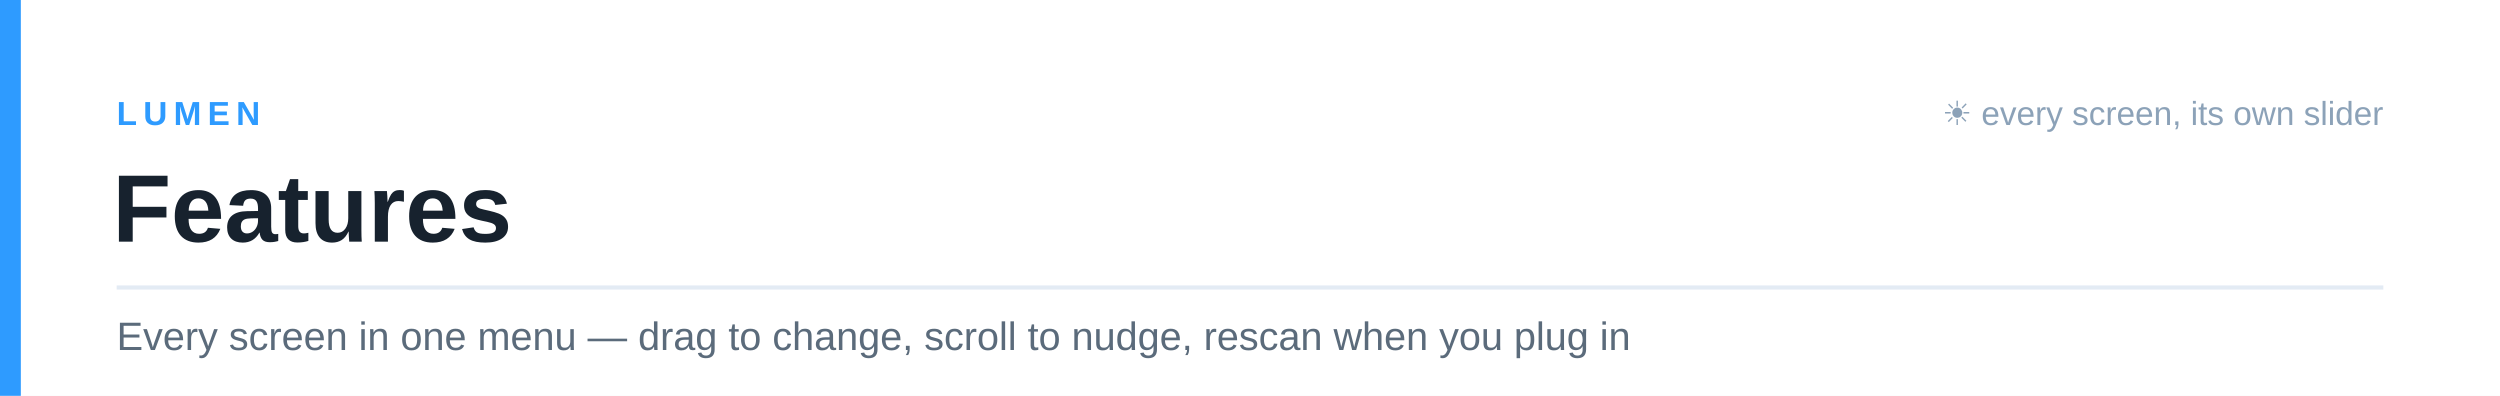
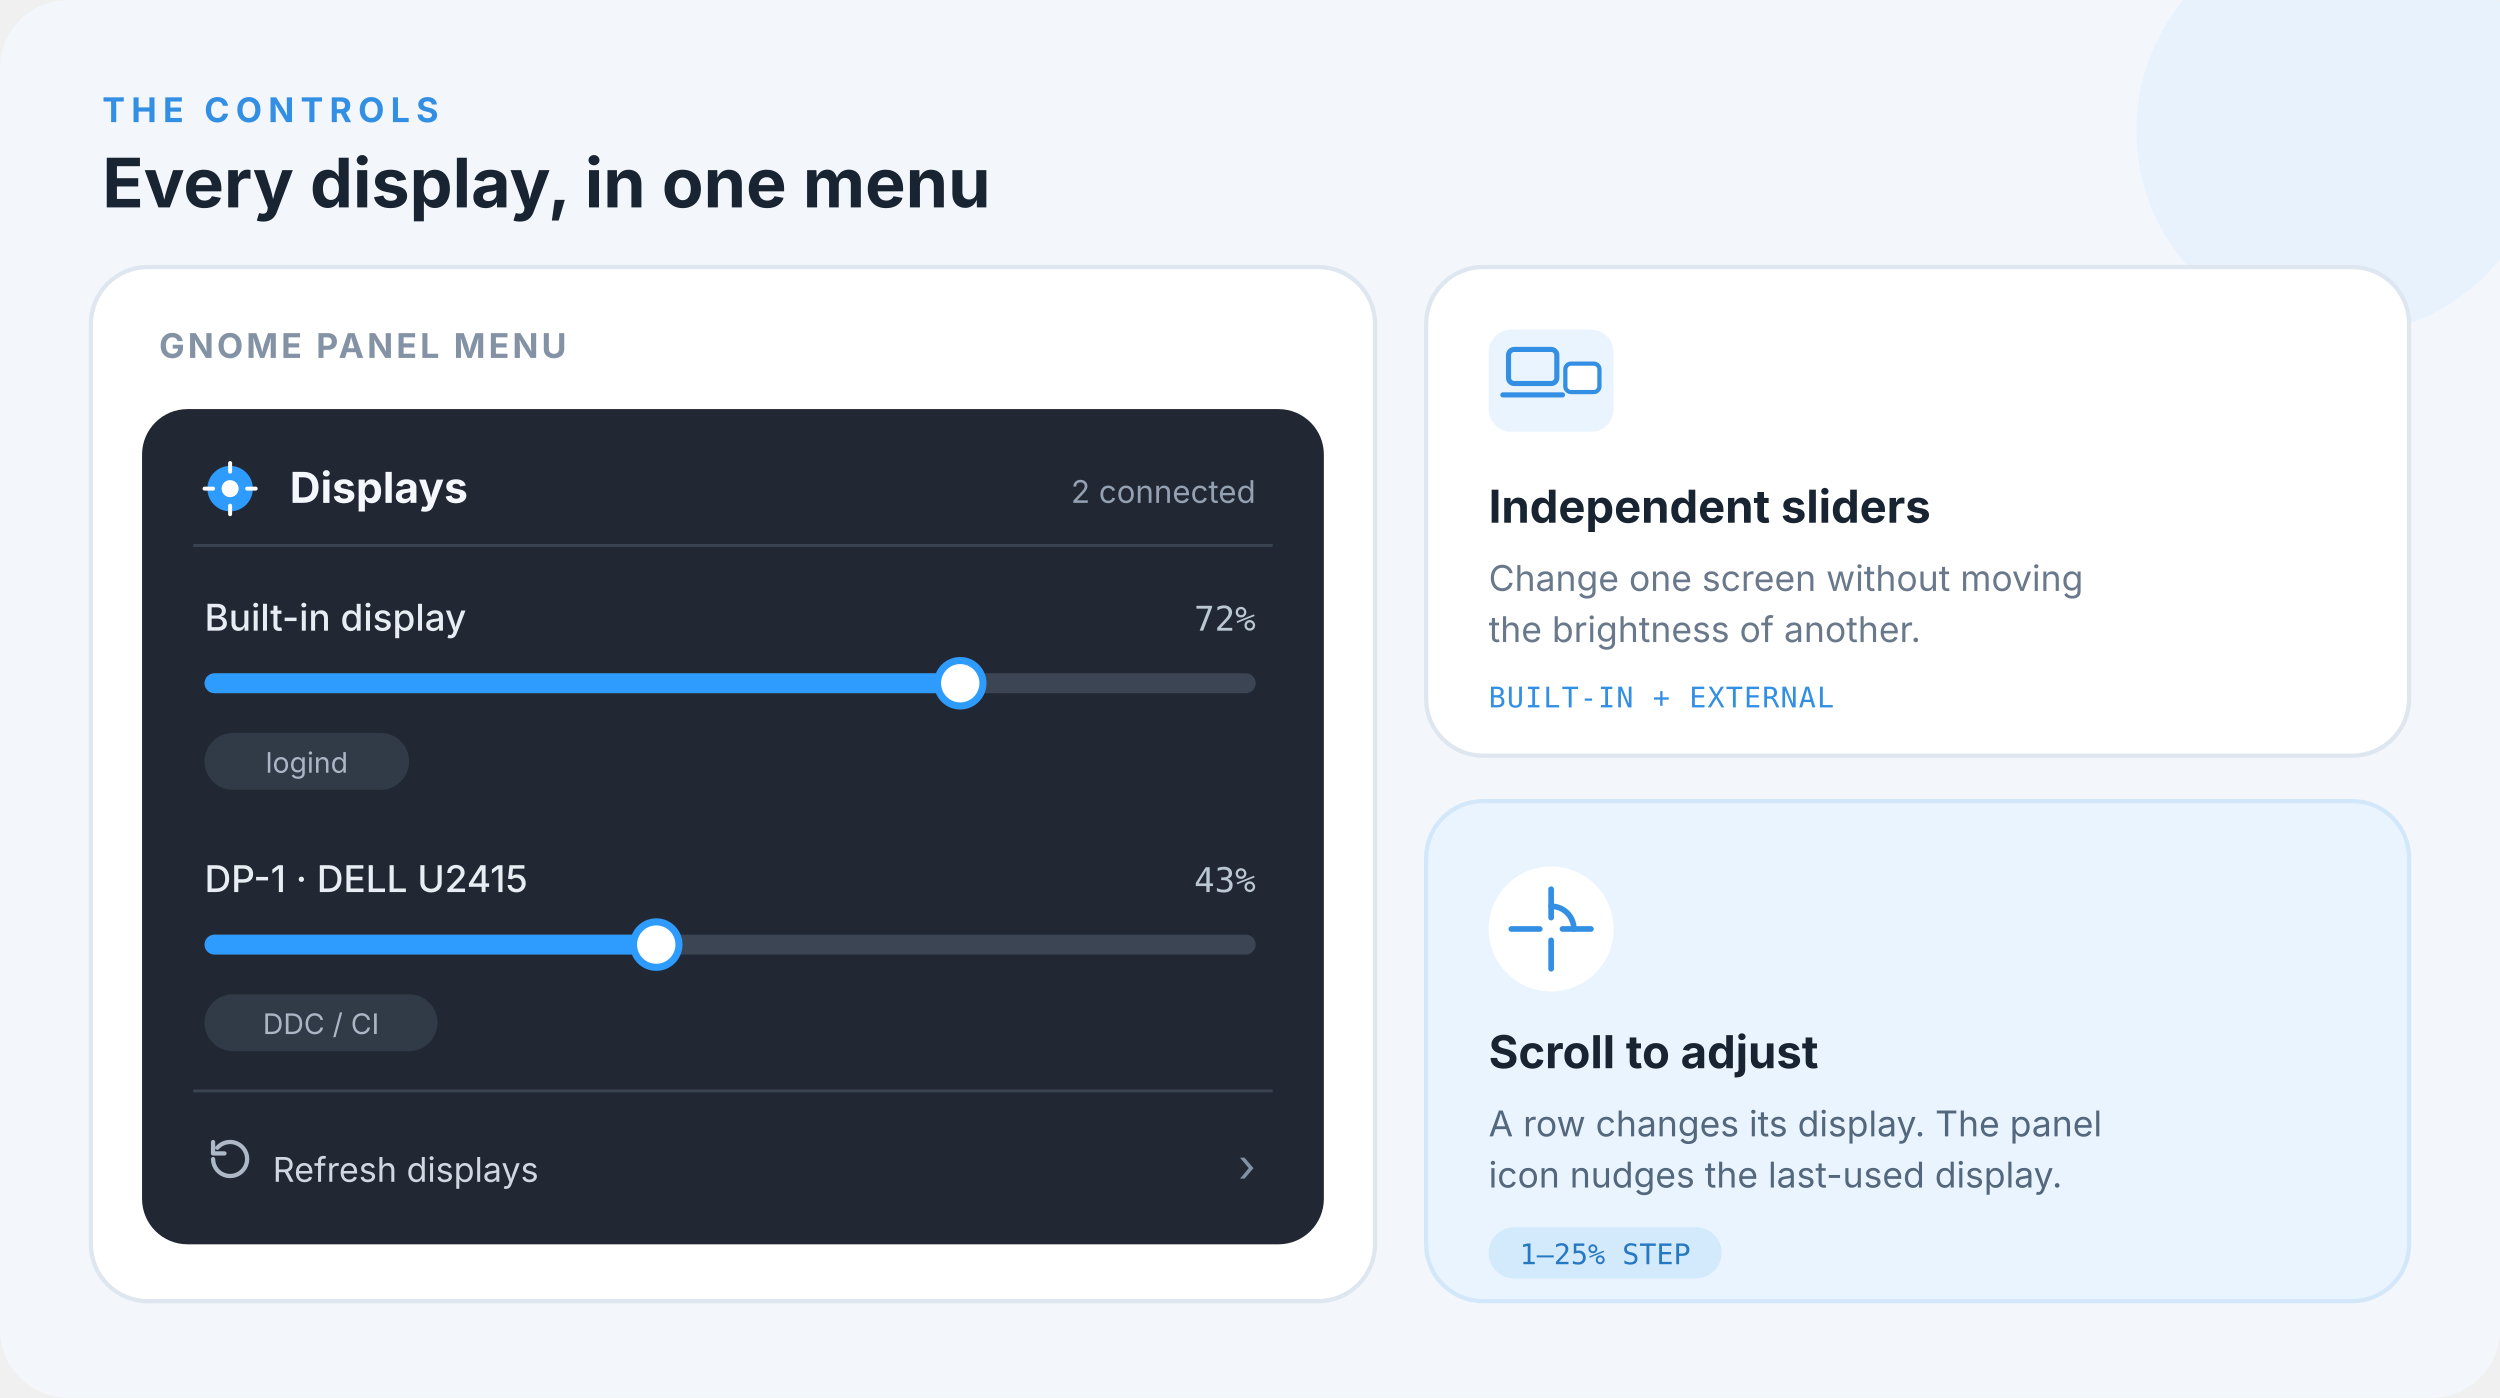
- <svg xmlns="http://www.w3.org/2000/svg" width="1200" height="190" viewBox="0 0 1200 190" font-family="Segoe UI, Arial, Helvetica, sans-serif">
-   <rect width="1200" height="190" fill="#FFFFFF" />
-   <rect width="10" height="190" fill="#2E9BFF" />
-   <text x="56" y="60" font-size="16" font-weight="700" letter-spacing="3" fill="#2E9BFF">LUMEN</text>
-   <text x="1144" y="60" font-size="16" fill="#8CA2B8" text-anchor="end">☀ every screen, its own slider</text>
-   <text x="54" y="116" font-size="46" font-weight="700" fill="#17222E">Features</text>
-   <line x1="56" y1="138" x2="1144" y2="138" stroke="#E3EBF4" stroke-width="2" />
-   <text x="56" y="168" font-size="19" fill="#5B6B7B">Every screen in one menu — drag to change, scroll to nudge, rescan when you plug in</text>
+ <svg xmlns="http://www.w3.org/2000/svg" width="880" height="492" viewBox="0 0 880 492" role="img" aria-label="Lumen's display menu with separate brightness sliders, direct scrolling, and local control">
+   <defs>
+     <style>
+       .sans { font-family: 'Segoe UI', Inter, Arial, sans-serif; }
+       .mono { font-family: 'JetBrains Mono', 'Cascadia Code', Consolas, monospace; }
+     </style>
+   </defs>
+   <rect width="880" height="492" rx="24" fill="#F3F6FA" />
+   <circle cx="824" cy="46" r="72" fill="#E8F2FD" />
+   <text class="sans" x="36" y="43" font-size="12" font-weight="700" letter-spacing="2.2" fill="#328FE3">THE CONTROLS</text>
+   <text class="sans" x="36" y="73" font-size="24" font-weight="650" fill="#182432">Every display, in one menu</text>
+   <rect x="32" y="94" width="452" height="364" rx="20" fill="#FFFFFF" stroke="#DEE6EF" stroke-width="1.5" />
+   <text class="sans" x="56" y="126" font-size="12" font-weight="700" letter-spacing="1.1" fill="#8392A4">GNOME PANEL MENU</text>
+   <rect x="50" y="144" width="416" height="294" rx="16" fill="#222833" />
+   <g transform="translate(72 163)">
+     <circle cx="9" cy="9" r="8" fill="#2E9BFF" />
+     <circle cx="9" cy="9" r="3" fill="#FFFFFF" />
+     <path d="M9 0v3M9 15v3M0 9h3m12 0h3" stroke="#FFFFFF" stroke-width="1.4" stroke-linecap="round" />
+   </g>
+   <text class="sans" x="102" y="177" font-size="15" font-weight="650" fill="#F4F7FB">Displays</text>
+   <text class="sans" x="442" y="177" font-size="11" fill="#94A1B2" text-anchor="end">2 connected</text>
+   <line x1="68" y1="192" x2="448" y2="192" stroke="#3A4350" />
+   <text class="sans" x="72" y="222" font-size="13" font-weight="550" fill="#E8EDF3">Built-in display</text>
+   <text class="mono" x="442" y="222" font-size="12" fill="#BCC7D4" text-anchor="end">72%</text>
+   <rect x="72" y="237" width="370" height="7" rx="3.5" fill="#3B4553" />
+   <rect x="72" y="237" width="266" height="7" rx="3.5" fill="#2E9BFF" />
+   <circle cx="338" cy="240.5" r="8" fill="#FFFFFF" stroke="#2E9BFF" stroke-width="2.5" />
+   <rect x="72" y="258" width="72" height="20" rx="10" fill="#313A47" />
+   <text class="sans" x="108" y="272" font-size="10" fill="#AAB6C5" text-anchor="middle">logind</text>
+   <text class="sans" x="72" y="314" font-size="13" font-weight="550" fill="#E8EDF3">DP-1 · DELL U2415</text>
+   <text class="mono" x="442" y="314" font-size="12" fill="#BCC7D4" text-anchor="end">43%</text>
+   <rect x="72" y="329" width="370" height="7" rx="3.5" fill="#3B4553" />
+   <rect x="72" y="329" width="159" height="7" rx="3.5" fill="#2E9BFF" />
+   <circle cx="231" cy="332.5" r="8" fill="#FFFFFF" stroke="#2E9BFF" stroke-width="2.5" />
+   <rect x="72" y="350" width="82" height="20" rx="10" fill="#313A47" />
+   <text class="sans" x="113" y="364" font-size="10" fill="#AAB6C5" text-anchor="middle">DDC / CI</text>
+   <line x1="68" y1="384" x2="448" y2="384" stroke="#3A4350" />
+   <g transform="translate(72 400)" fill="none" stroke="#AEB9C7" stroke-width="1.5" stroke-linecap="round" stroke-linejoin="round">
+     <path d="M3 8a6 6 0 1 0 1.5-4M3 2v4h4" />
+   </g>
+   <text class="sans" x="96" y="416" font-size="12" fill="#CFD7E1">Refresh displays</text>
+   <text class="sans" x="442" y="416" font-size="16" fill="#8391A2" text-anchor="end">›</text>
+   <rect x="502" y="94" width="346" height="172" rx="20" fill="#FFFFFF" stroke="#DEE6EF" stroke-width="1.5" />
+   <rect x="524" y="116" width="44" height="36" rx="8" fill="#EAF4FF" />
+   <rect x="531" y="123" width="17" height="12" rx="2" fill="none" stroke="#328FE3" stroke-width="1.8" />
+   <path d="M529 139h21" stroke="#328FE3" stroke-width="1.8" stroke-linecap="round" />
+   <rect x="551" y="128" width="12" height="10" rx="2" fill="#FFFFFF" stroke="#328FE3" stroke-width="1.5" />
+   <text class="sans" x="524" y="184" font-size="16" font-weight="650" fill="#182432">Independent sliders</text>
+   <text class="sans" x="524" y="208" font-size="12.5" fill="#69798B">Change one screen without moving</text>
+   <text class="sans" x="524" y="226" font-size="12.5" fill="#69798B">the brightness of another.</text>
+   <text class="mono" x="524" y="249" font-size="10" letter-spacing=".4" fill="#328FE3">BUILT-IN  +  EXTERNAL</text>
+   <rect x="502" y="282" width="346" height="176" rx="20" fill="#EAF4FF" stroke="#D3E7FB" stroke-width="1.5" />
+   <circle cx="546" cy="327" r="22" fill="#FFFFFF" />
+   <path d="M546 313v10m0 8v10m-14-14h10m8 0h10" stroke="#328FE3" stroke-width="2" stroke-linecap="round" />
+   <path d="M546 319a8 8 0 0 1 8 8" fill="none" stroke="#328FE3" stroke-width="2" stroke-linecap="round" />
+   <text class="sans" x="524" y="376" font-size="16" font-weight="650" fill="#182432">Scroll to adjust</text>
+   <text class="sans" x="524" y="400" font-size="12.5" fill="#53677D">A row changes its display. The panel</text>
+   <text class="sans" x="524" y="418" font-size="12.5" fill="#53677D">icon nudges the last-used display.</text>
+   <rect x="524" y="432" width="82" height="18" rx="9" fill="#D3E9FC" />
+   <text class="mono" x="565" y="445" font-size="10" fill="#2578C1" text-anchor="middle">1–25% STEP</text>
</svg>
